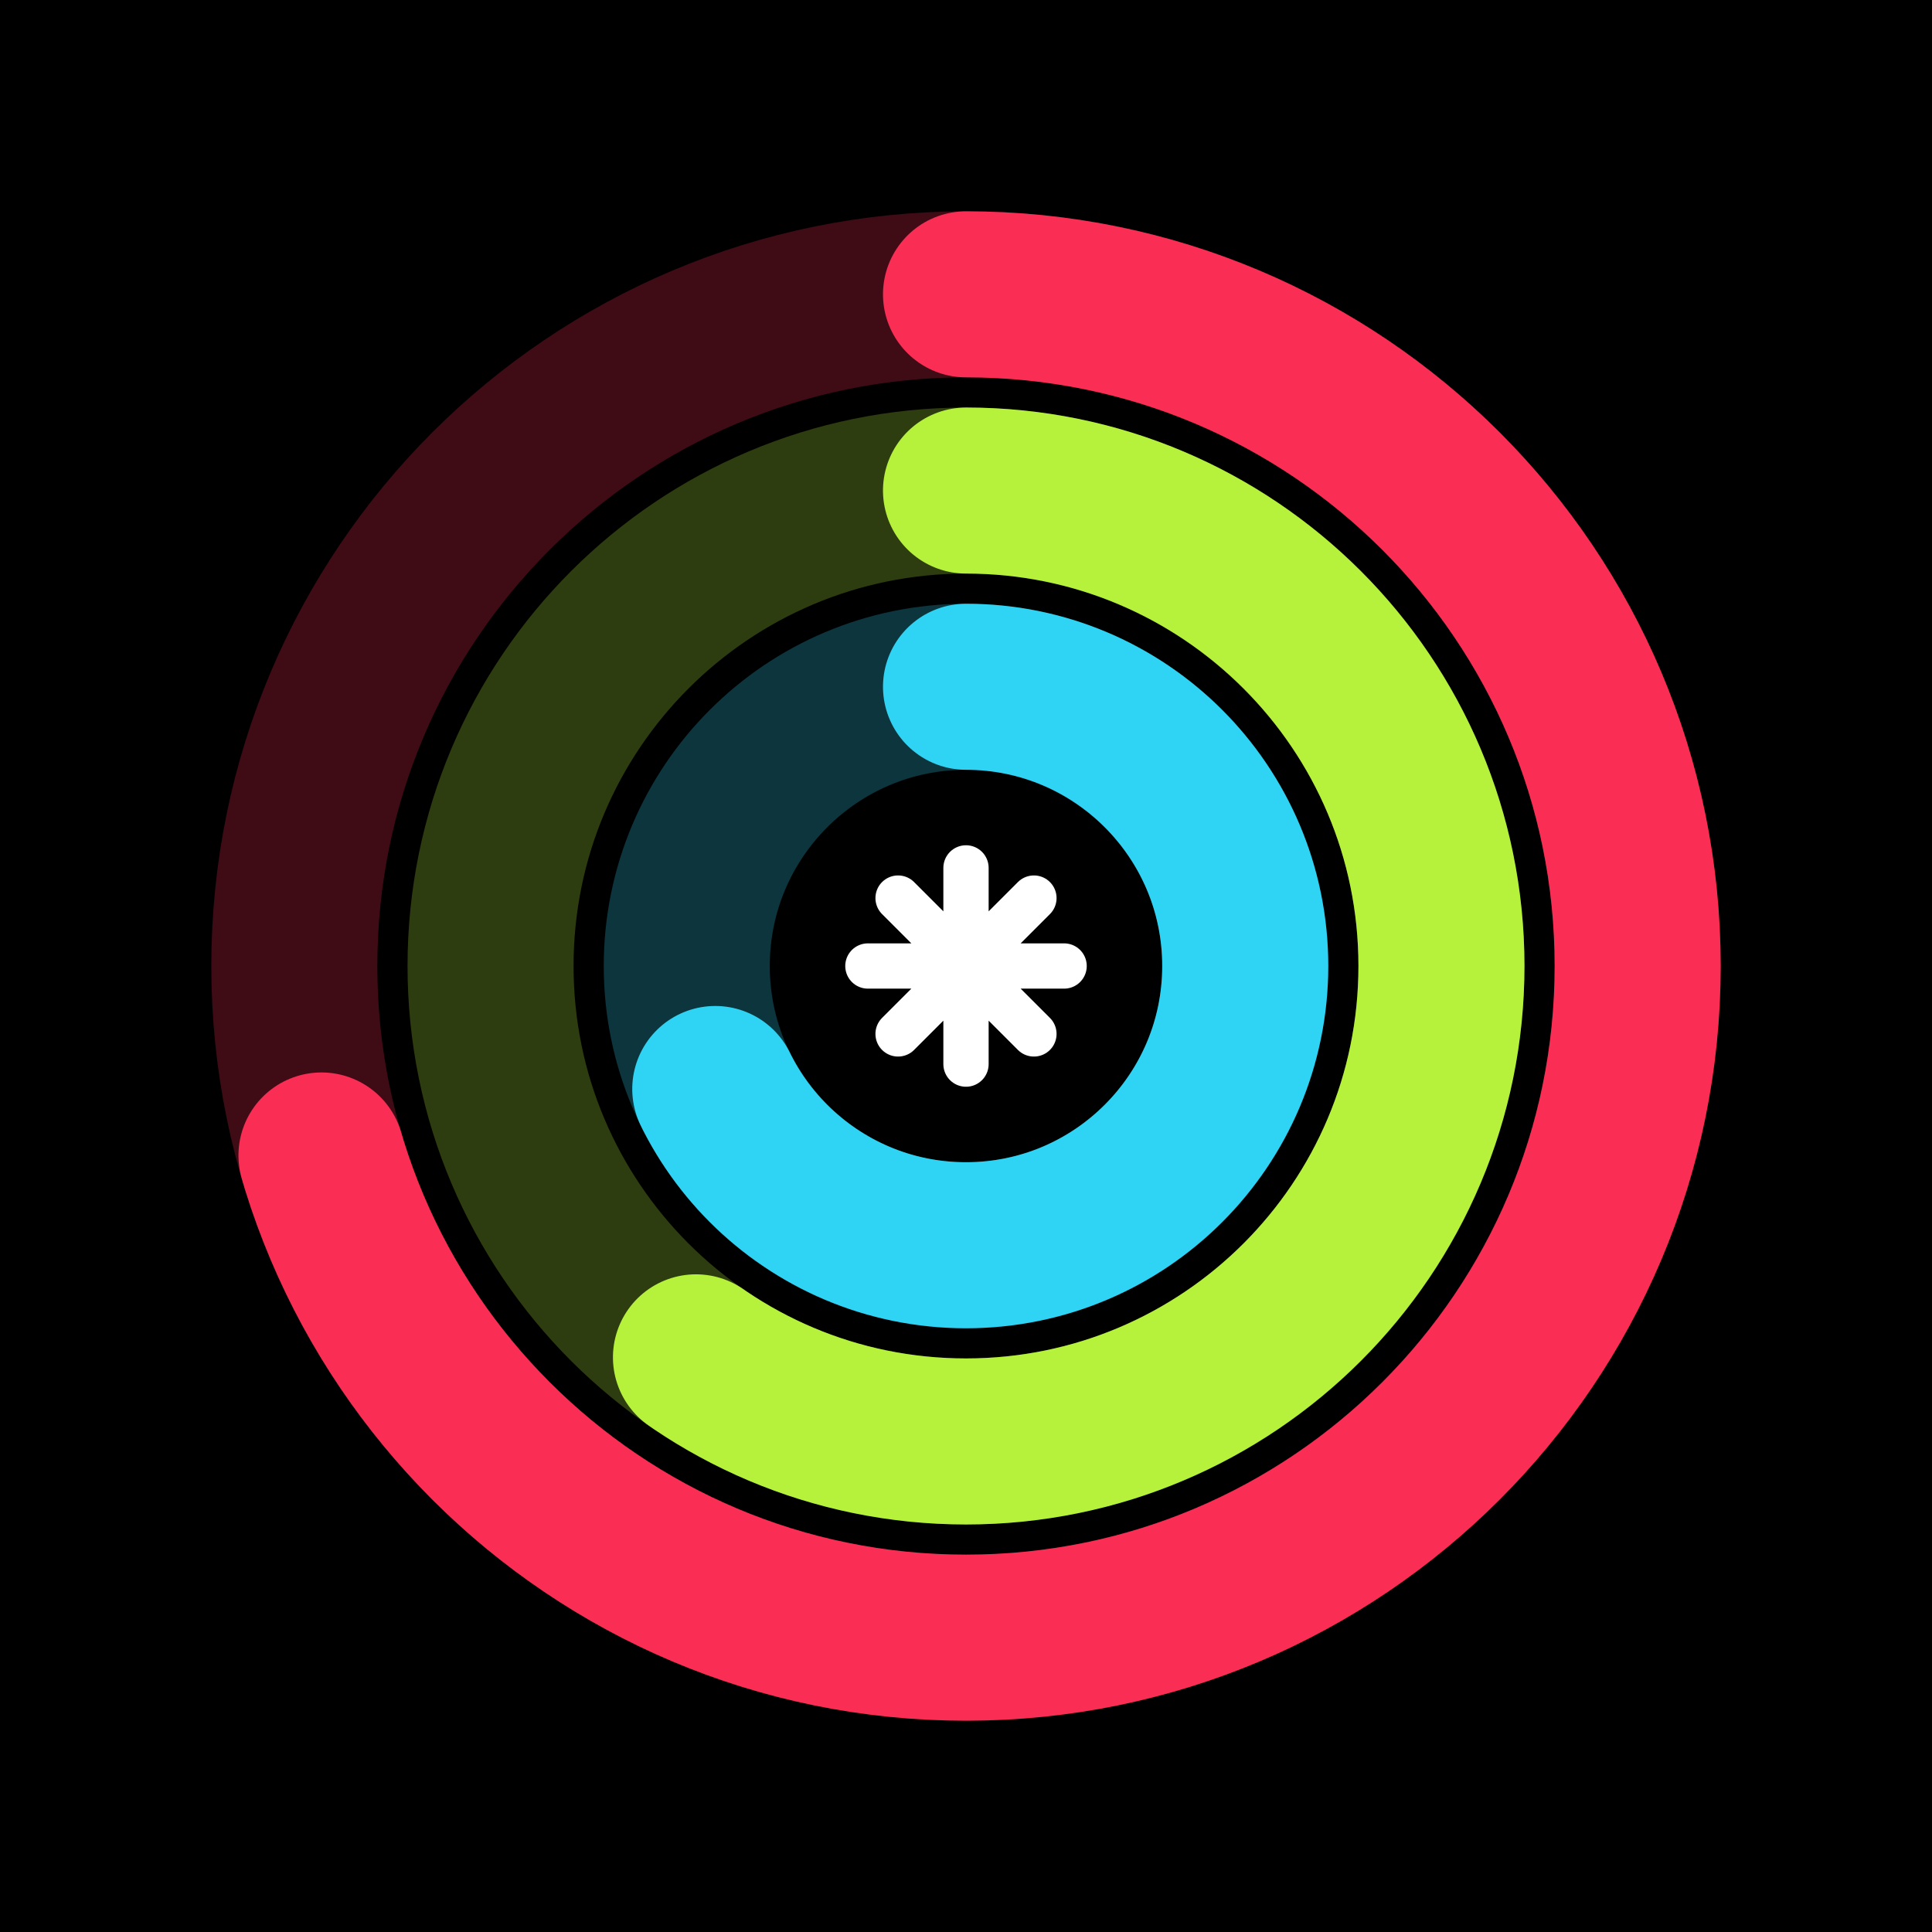
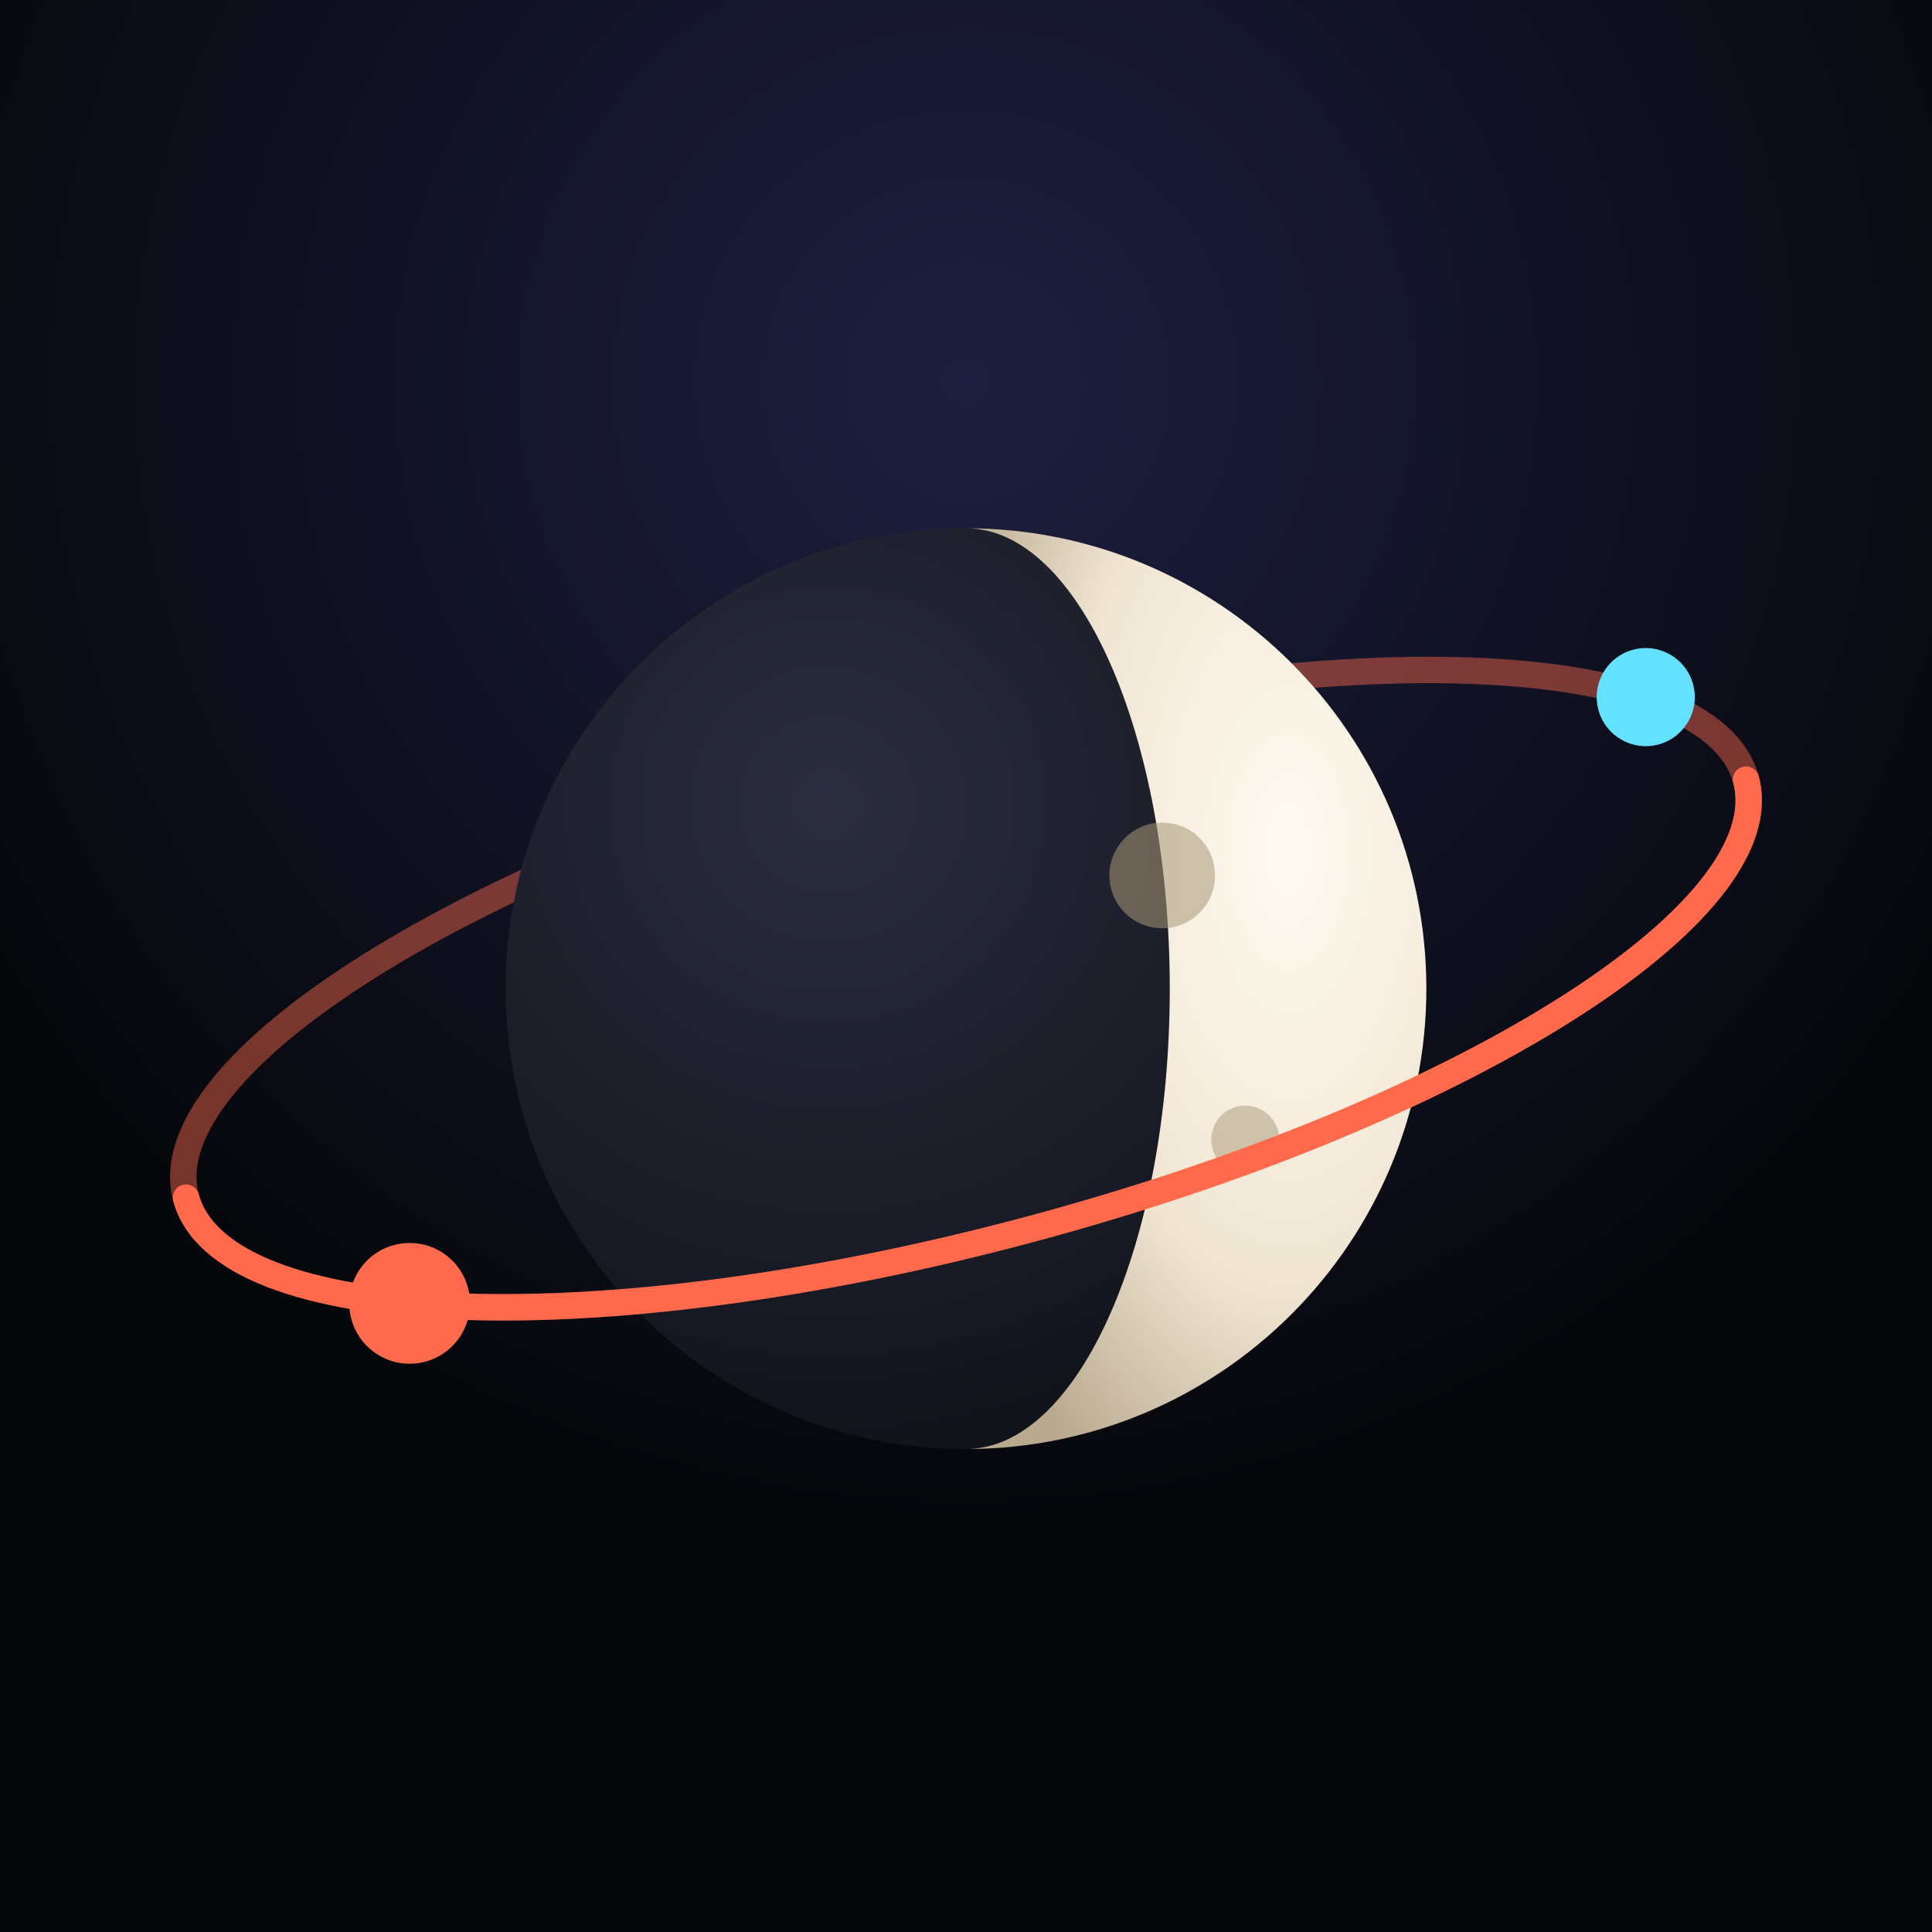
<svg xmlns="http://www.w3.org/2000/svg" viewBox="0 0 512 512">
-   <rect width="512" height="512" fill="#000" />
-   <g fill="none" stroke-linecap="round" stroke-width="44" transform="rotate(-90 256 256)">
-     <circle cx="256" cy="256" r="178" stroke="#FA2D55" opacity=".25" />
-     <circle cx="256" cy="256" r="178" stroke="#FA2D55" stroke-dasharray="1118" stroke-dashoffset="330" />
-     <circle cx="256" cy="256" r="126" stroke="#B6F23C" opacity=".25" />
-     <circle cx="256" cy="256" r="126" stroke="#B6F23C" stroke-dasharray="792" stroke-dashoffset="320" />
-     <circle cx="256" cy="256" r="74" stroke="#2FD4F5" opacity=".25" />
-     <circle cx="256" cy="256" r="74" stroke="#2FD4F5" stroke-dasharray="465" stroke-dashoffset="150" />
-   </g>
-   <g transform="translate(256 256)" stroke="#fff" stroke-width="12" stroke-linecap="round">
-     <path d="M0-26V26M-26 0H26M-18-18L18 18M18-18L-18 18" />
+   <defs>
+     <radialGradient id="bg" cx="50%" cy="20%" r="90%">
+       <stop offset="0" stop-color="#1D1F40" />
+       <stop offset=".65" stop-color="#06070B" />
+     </radialGradient>
+     <radialGradient id="lit" cx="70%" cy="35%" r="80%">
+       <stop offset="0" stop-color="#FFFBF2" />
+       <stop offset=".6" stop-color="#F0E5D2" />
+       <stop offset="1" stop-color="#B9A98F" />
+     </radialGradient>
+     <radialGradient id="dk" cx="35%" cy="30%" r="80%">
+       <stop offset="0" stop-color="#2A2D3D" />
+       <stop offset="1" stop-color="#0E1017" />
+     </radialGradient>
+   </defs>
+   <rect width="512" height="512" fill="url(#bg)" />
+   <g transform="translate(256 262)">
+     <ellipse rx="214" ry="66" transform="rotate(-15)" fill="none" stroke="#FF6A4D" stroke-width="7" opacity=".45" />
+     <circle r="122" fill="url(#dk)" />
+     <path d="M0-122A122 122 0 0 1 0 122A54 122 0 0 0 0-122z" fill="url(#lit)" />
+     <circle cx="52" cy="-30" r="14" fill="#A99878" opacity=".55" />
+     <circle cx="74" cy="40" r="9" fill="#A99878" opacity=".5" />
+     <g transform="rotate(-15)">
+       <circle cx="194" cy="-28" r="13" fill="#63E1FF" />
+       <path d="M-214 0A214 66 0 0 0 214 0" fill="none" stroke="#FF6A4D" stroke-width="7" stroke-linecap="round" />
+       <circle cx="-164" cy="42.4" r="16" fill="#FF6A4D" />
+     </g>
  </g>
</svg>
